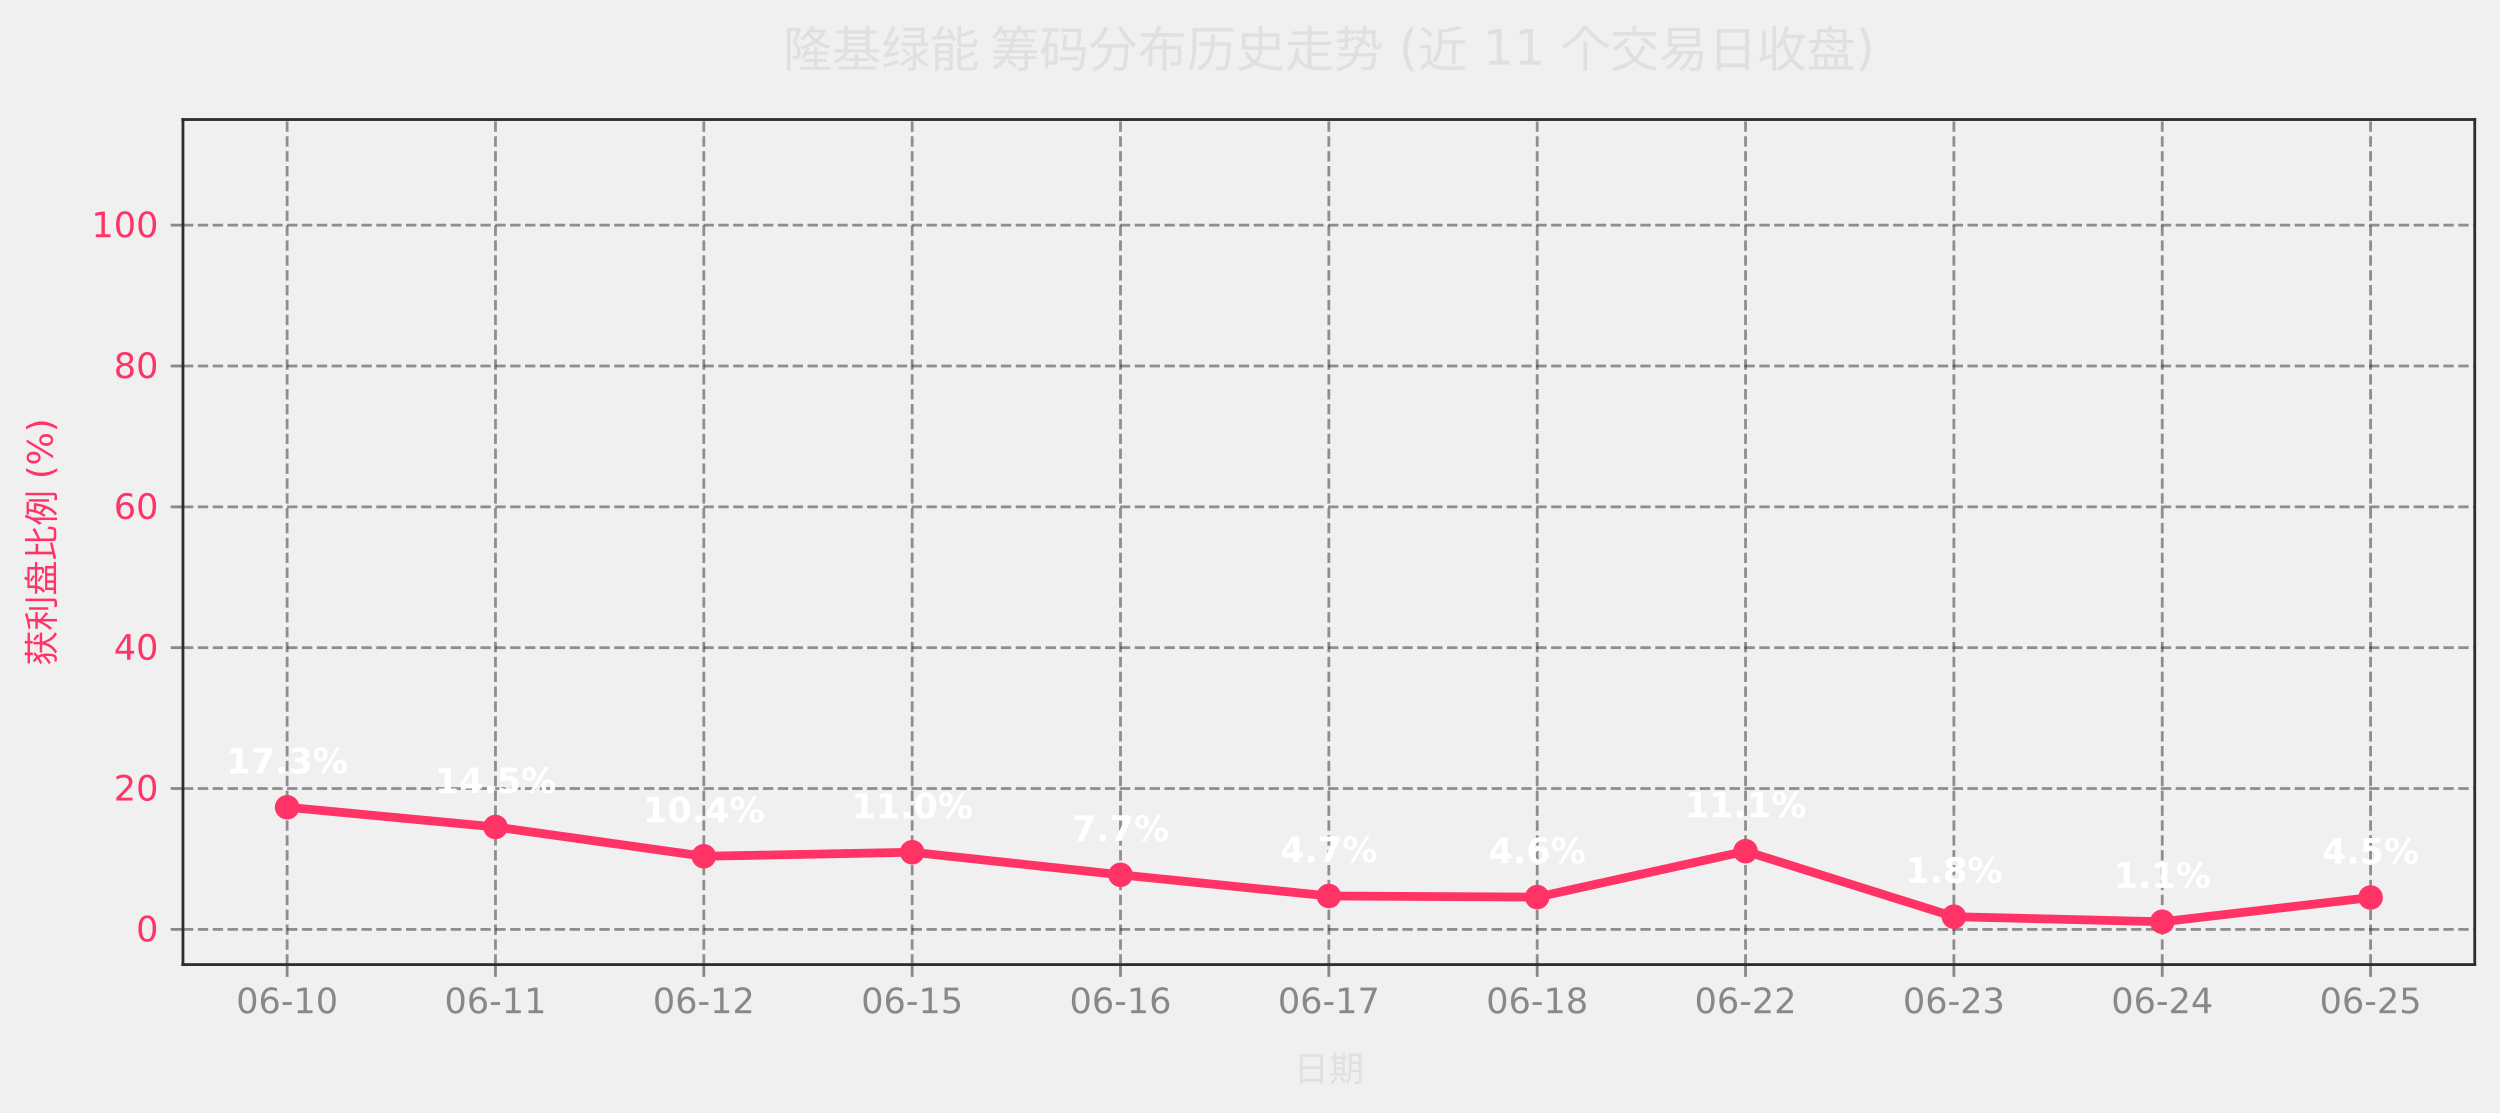
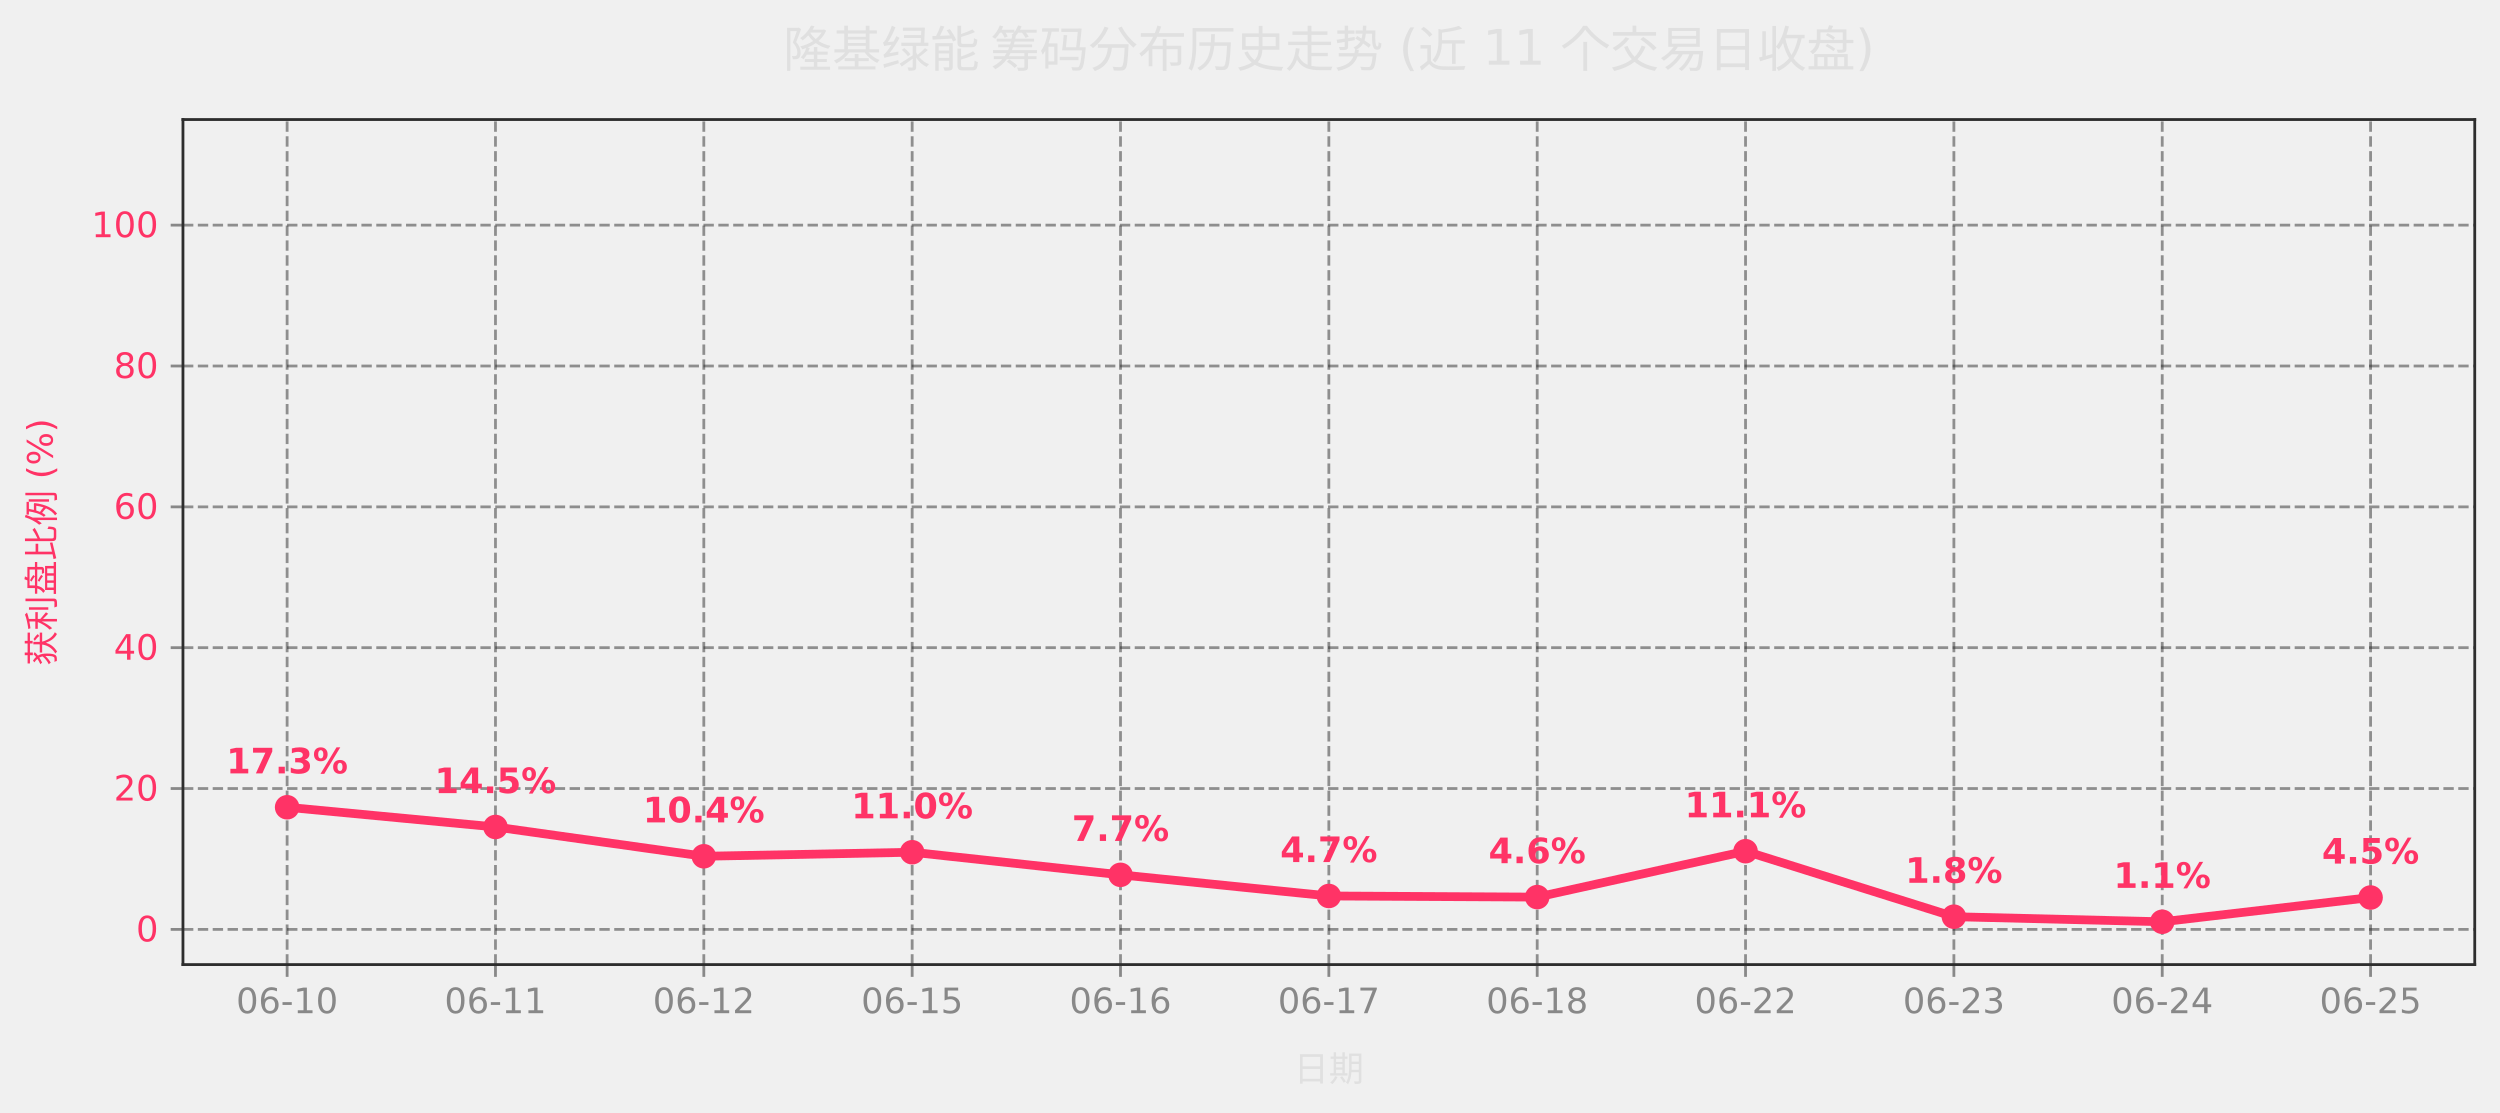
<svg xmlns="http://www.w3.org/2000/svg" xmlns:xlink="http://www.w3.org/1999/xlink" width="712.784pt" height="317.148pt" viewBox="0 0 712.784 317.148" version="1.1">
  <defs>
    <style type="text/css">*{stroke-linejoin: round; stroke-linecap: butt}</style>
  </defs>
  <g id="figure_1">
    <g id="patch_1">
      <path d="M 0 317.148  L 712.784 317.148  L 712.784 0  L 0 0  L 0 317.148  z " style="fill: none" />
    </g>
    <g id="axes_1">
      <g id="patch_2">
        <path d="M 52.163 275.017  L 705.584 275.017  L 705.584 34.08  L 52.163 34.08  L 52.163 275.017  z " style="fill: none" />
      </g>
      <g id="matplotlib.axis_1">
        <g id="xtick_1">
          <g id="line2d_1">
-             <path d="M 81.863 275.017  L 81.863 34.08  " clip-path="url(#pd6b772d16b)" style="fill: none; stroke-dasharray: 2.96,1.28; stroke-dashoffset: 0; stroke: #2d2d2d; stroke-opacity: 0.5; stroke-width: 0.8" />
+             <path d="M 81.863 275.017  L 81.863 34.08  " clip-path="url(#p261c3456a8)" style="fill: none; stroke-dasharray: 2.96,1.28; stroke-dashoffset: 0; stroke: #2d2d2d; stroke-opacity: 0.5; stroke-width: 0.8" />
          </g>
          <g id="line2d_2">
            <defs>
-               <path id="mdc11b3cb0f" d="M 0 0  L 0 3.5  " style="stroke: #888888; stroke-width: 0.8" />
+               <path id="m587b24ceb1" d="M 0 0  L 0 3.5  " style="stroke: #888888; stroke-width: 0.8" />
            </defs>
            <g>
-               <use xlink:href="#mdc11b3cb0f" x="81.863" y="275.017" style="fill: #888888; stroke: #888888; stroke-width: 0.8" />
+               <use xlink:href="#m587b24ceb1" x="81.863" y="275.017" style="fill: #888888; stroke: #888888; stroke-width: 0.8" />
            </g>
          </g>
          <g id="text_1">
            <text style="fill: #888888; font: 10px 'WenQuanYi Zen Hei', 'DejaVu Sans', 'Arial', sans-serif; text-anchor: middle" x="81.863" y="288.873" transform="rotate(-0 81.86347 288.8728)">06-10</text>
          </g>
        </g>
        <g id="xtick_2">
          <g id="line2d_3">
-             <path d="M 141.265 275.017  L 141.265 34.08  " clip-path="url(#pd6b772d16b)" style="fill: none; stroke-dasharray: 2.96,1.28; stroke-dashoffset: 0; stroke: #2d2d2d; stroke-opacity: 0.5; stroke-width: 0.8" />
+             <path d="M 141.265 275.017  L 141.265 34.08  " clip-path="url(#p261c3456a8)" style="fill: none; stroke-dasharray: 2.96,1.28; stroke-dashoffset: 0; stroke: #2d2d2d; stroke-opacity: 0.5; stroke-width: 0.8" />
          </g>
          <g id="line2d_4">
            <g>
-               <use xlink:href="#mdc11b3cb0f" x="141.265" y="275.017" style="fill: #888888; stroke: #888888; stroke-width: 0.8" />
+               <use xlink:href="#m587b24ceb1" x="141.265" y="275.017" style="fill: #888888; stroke: #888888; stroke-width: 0.8" />
            </g>
          </g>
          <g id="text_2">
            <text style="fill: #888888; font: 10px 'WenQuanYi Zen Hei', 'DejaVu Sans', 'Arial', sans-serif; text-anchor: middle" x="141.265" y="288.873" transform="rotate(-0 141.2654 288.8728)">06-11</text>
          </g>
        </g>
        <g id="xtick_3">
          <g id="line2d_5">
-             <path d="M 200.667 275.017  L 200.667 34.08  " clip-path="url(#pd6b772d16b)" style="fill: none; stroke-dasharray: 2.96,1.28; stroke-dashoffset: 0; stroke: #2d2d2d; stroke-opacity: 0.5; stroke-width: 0.8" />
+             <path d="M 200.667 275.017  L 200.667 34.08  " clip-path="url(#p261c3456a8)" style="fill: none; stroke-dasharray: 2.96,1.28; stroke-dashoffset: 0; stroke: #2d2d2d; stroke-opacity: 0.5; stroke-width: 0.8" />
          </g>
          <g id="line2d_6">
            <g>
-               <use xlink:href="#mdc11b3cb0f" x="200.667" y="275.017" style="fill: #888888; stroke: #888888; stroke-width: 0.8" />
+               <use xlink:href="#m587b24ceb1" x="200.667" y="275.017" style="fill: #888888; stroke: #888888; stroke-width: 0.8" />
            </g>
          </g>
          <g id="text_3">
            <text style="fill: #888888; font: 10px 'WenQuanYi Zen Hei', 'DejaVu Sans', 'Arial', sans-serif; text-anchor: middle" x="200.667" y="288.873" transform="rotate(-0 200.6673 288.8728)">06-12</text>
          </g>
        </g>
        <g id="xtick_4">
          <g id="line2d_7">
-             <path d="M 260.069 275.017  L 260.069 34.08  " clip-path="url(#pd6b772d16b)" style="fill: none; stroke-dasharray: 2.96,1.28; stroke-dashoffset: 0; stroke: #2d2d2d; stroke-opacity: 0.5; stroke-width: 0.8" />
+             <path d="M 260.069 275.017  L 260.069 34.08  " clip-path="url(#p261c3456a8)" style="fill: none; stroke-dasharray: 2.96,1.28; stroke-dashoffset: 0; stroke: #2d2d2d; stroke-opacity: 0.5; stroke-width: 0.8" />
          </g>
          <g id="line2d_8">
            <g>
-               <use xlink:href="#mdc11b3cb0f" x="260.069" y="275.017" style="fill: #888888; stroke: #888888; stroke-width: 0.8" />
+               <use xlink:href="#m587b24ceb1" x="260.069" y="275.017" style="fill: #888888; stroke: #888888; stroke-width: 0.8" />
            </g>
          </g>
          <g id="text_4">
            <text style="fill: #888888; font: 10px 'WenQuanYi Zen Hei', 'DejaVu Sans', 'Arial', sans-serif; text-anchor: middle" x="260.069" y="288.873" transform="rotate(-0 260.0693 288.8728)">06-15</text>
          </g>
        </g>
        <g id="xtick_5">
          <g id="line2d_9">
-             <path d="M 319.471 275.017  L 319.471 34.08  " clip-path="url(#pd6b772d16b)" style="fill: none; stroke-dasharray: 2.96,1.28; stroke-dashoffset: 0; stroke: #2d2d2d; stroke-opacity: 0.5; stroke-width: 0.8" />
+             <path d="M 319.471 275.017  L 319.471 34.08  " clip-path="url(#p261c3456a8)" style="fill: none; stroke-dasharray: 2.96,1.28; stroke-dashoffset: 0; stroke: #2d2d2d; stroke-opacity: 0.5; stroke-width: 0.8" />
          </g>
          <g id="line2d_10">
            <g>
-               <use xlink:href="#mdc11b3cb0f" x="319.471" y="275.017" style="fill: #888888; stroke: #888888; stroke-width: 0.8" />
+               <use xlink:href="#m587b24ceb1" x="319.471" y="275.017" style="fill: #888888; stroke: #888888; stroke-width: 0.8" />
            </g>
          </g>
          <g id="text_5">
            <text style="fill: #888888; font: 10px 'WenQuanYi Zen Hei', 'DejaVu Sans', 'Arial', sans-serif; text-anchor: middle" x="319.471" y="288.873" transform="rotate(-0 319.4712 288.8728)">06-16</text>
          </g>
        </g>
        <g id="xtick_6">
          <g id="line2d_11">
-             <path d="M 378.873 275.017  L 378.873 34.08  " clip-path="url(#pd6b772d16b)" style="fill: none; stroke-dasharray: 2.96,1.28; stroke-dashoffset: 0; stroke: #2d2d2d; stroke-opacity: 0.5; stroke-width: 0.8" />
+             <path d="M 378.873 275.017  L 378.873 34.08  " clip-path="url(#p261c3456a8)" style="fill: none; stroke-dasharray: 2.96,1.28; stroke-dashoffset: 0; stroke: #2d2d2d; stroke-opacity: 0.5; stroke-width: 0.8" />
          </g>
          <g id="line2d_12">
            <g>
-               <use xlink:href="#mdc11b3cb0f" x="378.873" y="275.017" style="fill: #888888; stroke: #888888; stroke-width: 0.8" />
+               <use xlink:href="#m587b24ceb1" x="378.873" y="275.017" style="fill: #888888; stroke: #888888; stroke-width: 0.8" />
            </g>
          </g>
          <g id="text_6">
            <text style="fill: #888888; font: 10px 'WenQuanYi Zen Hei', 'DejaVu Sans', 'Arial', sans-serif; text-anchor: middle" x="378.873" y="288.873" transform="rotate(-0 378.8731 288.8728)">06-17</text>
          </g>
        </g>
        <g id="xtick_7">
          <g id="line2d_13">
-             <path d="M 438.275 275.017  L 438.275 34.08  " clip-path="url(#pd6b772d16b)" style="fill: none; stroke-dasharray: 2.96,1.28; stroke-dashoffset: 0; stroke: #2d2d2d; stroke-opacity: 0.5; stroke-width: 0.8" />
+             <path d="M 438.275 275.017  L 438.275 34.08  " clip-path="url(#p261c3456a8)" style="fill: none; stroke-dasharray: 2.96,1.28; stroke-dashoffset: 0; stroke: #2d2d2d; stroke-opacity: 0.5; stroke-width: 0.8" />
          </g>
          <g id="line2d_14">
            <g>
-               <use xlink:href="#mdc11b3cb0f" x="438.275" y="275.017" style="fill: #888888; stroke: #888888; stroke-width: 0.8" />
+               <use xlink:href="#m587b24ceb1" x="438.275" y="275.017" style="fill: #888888; stroke: #888888; stroke-width: 0.8" />
            </g>
          </g>
          <g id="text_7">
            <text style="fill: #888888; font: 10px 'WenQuanYi Zen Hei', 'DejaVu Sans', 'Arial', sans-serif; text-anchor: middle" x="438.275" y="288.873" transform="rotate(-0 438.2751 288.8728)">06-18</text>
          </g>
        </g>
        <g id="xtick_8">
          <g id="line2d_15">
-             <path d="M 497.677 275.017  L 497.677 34.08  " clip-path="url(#pd6b772d16b)" style="fill: none; stroke-dasharray: 2.96,1.28; stroke-dashoffset: 0; stroke: #2d2d2d; stroke-opacity: 0.5; stroke-width: 0.8" />
+             <path d="M 497.677 275.017  L 497.677 34.08  " clip-path="url(#p261c3456a8)" style="fill: none; stroke-dasharray: 2.96,1.28; stroke-dashoffset: 0; stroke: #2d2d2d; stroke-opacity: 0.5; stroke-width: 0.8" />
          </g>
          <g id="line2d_16">
            <g>
-               <use xlink:href="#mdc11b3cb0f" x="497.677" y="275.017" style="fill: #888888; stroke: #888888; stroke-width: 0.8" />
+               <use xlink:href="#m587b24ceb1" x="497.677" y="275.017" style="fill: #888888; stroke: #888888; stroke-width: 0.8" />
            </g>
          </g>
          <g id="text_8">
            <text style="fill: #888888; font: 10px 'WenQuanYi Zen Hei', 'DejaVu Sans', 'Arial', sans-serif; text-anchor: middle" x="497.677" y="288.873" transform="rotate(-0 497.677 288.8728)">06-22</text>
          </g>
        </g>
        <g id="xtick_9">
          <g id="line2d_17">
-             <path d="M 557.079 275.017  L 557.079 34.08  " clip-path="url(#pd6b772d16b)" style="fill: none; stroke-dasharray: 2.96,1.28; stroke-dashoffset: 0; stroke: #2d2d2d; stroke-opacity: 0.5; stroke-width: 0.8" />
+             <path d="M 557.079 275.017  L 557.079 34.08  " clip-path="url(#p261c3456a8)" style="fill: none; stroke-dasharray: 2.96,1.28; stroke-dashoffset: 0; stroke: #2d2d2d; stroke-opacity: 0.5; stroke-width: 0.8" />
          </g>
          <g id="line2d_18">
            <g>
-               <use xlink:href="#mdc11b3cb0f" x="557.079" y="275.017" style="fill: #888888; stroke: #888888; stroke-width: 0.8" />
+               <use xlink:href="#m587b24ceb1" x="557.079" y="275.017" style="fill: #888888; stroke: #888888; stroke-width: 0.8" />
            </g>
          </g>
          <g id="text_9">
            <text style="fill: #888888; font: 10px 'WenQuanYi Zen Hei', 'DejaVu Sans', 'Arial', sans-serif; text-anchor: middle" x="557.079" y="288.873" transform="rotate(-0 557.0789 288.8728)">06-23</text>
          </g>
        </g>
        <g id="xtick_10">
          <g id="line2d_19">
-             <path d="M 616.481 275.017  L 616.481 34.08  " clip-path="url(#pd6b772d16b)" style="fill: none; stroke-dasharray: 2.96,1.28; stroke-dashoffset: 0; stroke: #2d2d2d; stroke-opacity: 0.5; stroke-width: 0.8" />
+             <path d="M 616.481 275.017  L 616.481 34.08  " clip-path="url(#p261c3456a8)" style="fill: none; stroke-dasharray: 2.96,1.28; stroke-dashoffset: 0; stroke: #2d2d2d; stroke-opacity: 0.5; stroke-width: 0.8" />
          </g>
          <g id="line2d_20">
            <g>
-               <use xlink:href="#mdc11b3cb0f" x="616.481" y="275.017" style="fill: #888888; stroke: #888888; stroke-width: 0.8" />
+               <use xlink:href="#m587b24ceb1" x="616.481" y="275.017" style="fill: #888888; stroke: #888888; stroke-width: 0.8" />
            </g>
          </g>
          <g id="text_10">
            <text style="fill: #888888; font: 10px 'WenQuanYi Zen Hei', 'DejaVu Sans', 'Arial', sans-serif; text-anchor: middle" x="616.481" y="288.873" transform="rotate(-0 616.4809 288.8728)">06-24</text>
          </g>
        </g>
        <g id="xtick_11">
          <g id="line2d_21">
-             <path d="M 675.883 275.017  L 675.883 34.08  " clip-path="url(#pd6b772d16b)" style="fill: none; stroke-dasharray: 2.96,1.28; stroke-dashoffset: 0; stroke: #2d2d2d; stroke-opacity: 0.5; stroke-width: 0.8" />
+             <path d="M 675.883 275.017  L 675.883 34.08  " clip-path="url(#p261c3456a8)" style="fill: none; stroke-dasharray: 2.96,1.28; stroke-dashoffset: 0; stroke: #2d2d2d; stroke-opacity: 0.5; stroke-width: 0.8" />
          </g>
          <g id="line2d_22">
            <g>
-               <use xlink:href="#mdc11b3cb0f" x="675.883" y="275.017" style="fill: #888888; stroke: #888888; stroke-width: 0.8" />
+               <use xlink:href="#m587b24ceb1" x="675.883" y="275.017" style="fill: #888888; stroke: #888888; stroke-width: 0.8" />
            </g>
          </g>
          <g id="text_11">
            <text style="fill: #888888; font: 10px 'WenQuanYi Zen Hei', 'DejaVu Sans', 'Arial', sans-serif; text-anchor: middle" x="675.883" y="288.873" transform="rotate(-0 675.8828 288.8728)">06-25</text>
          </g>
        </g>
        <g id="text_12">
          <text style="fill: #e0e0e0; font: 10px 'WenQuanYi Zen Hei', 'DejaVu Sans', 'Arial', sans-serif; text-anchor: middle" x="378.873" y="308.287" transform="rotate(-0 378.8731 308.2869)">日期</text>
        </g>
      </g>
      <g id="matplotlib.axis_2">
        <g id="ytick_1">
          <g id="line2d_23">
-             <path d="M 52.163 264.978  L 705.584 264.978  " clip-path="url(#pd6b772d16b)" style="fill: none; stroke-dasharray: 2.96,1.28; stroke-dashoffset: 0; stroke: #2d2d2d; stroke-opacity: 0.5; stroke-width: 0.8" />
+             <path d="M 52.163 264.978  L 705.584 264.978  " clip-path="url(#p261c3456a8)" style="fill: none; stroke-dasharray: 2.96,1.28; stroke-dashoffset: 0; stroke: #2d2d2d; stroke-opacity: 0.5; stroke-width: 0.8" />
          </g>
          <g id="line2d_24">
            <defs>
-               <path id="m39957e4340" d="M 0 0  L -3.5 0  " style="stroke: #888888; stroke-width: 0.8" />
+               <path id="m1949c0fa2a" d="M 0 0  L -3.5 0  " style="stroke: #888888; stroke-width: 0.8" />
            </defs>
            <g>
-               <use xlink:href="#m39957e4340" x="52.163" y="264.978" style="fill: #888888; stroke: #888888; stroke-width: 0.8" />
+               <use xlink:href="#m1949c0fa2a" x="52.163" y="264.978" style="fill: #888888; stroke: #888888; stroke-width: 0.8" />
            </g>
          </g>
          <g id="text_13">
            <text style="fill: #ff3366; font: 10px 'WenQuanYi Zen Hei', 'DejaVu Sans', 'Arial', sans-serif; text-anchor: end" x="45.163" y="268.406" transform="rotate(-0 45.1625 268.4057)">0</text>
          </g>
        </g>
        <g id="ytick_2">
          <g id="line2d_25">
-             <path d="M 52.163 224.822  L 705.584 224.822  " clip-path="url(#pd6b772d16b)" style="fill: none; stroke-dasharray: 2.96,1.28; stroke-dashoffset: 0; stroke: #2d2d2d; stroke-opacity: 0.5; stroke-width: 0.8" />
+             <path d="M 52.163 224.822  L 705.584 224.822  " clip-path="url(#p261c3456a8)" style="fill: none; stroke-dasharray: 2.96,1.28; stroke-dashoffset: 0; stroke: #2d2d2d; stroke-opacity: 0.5; stroke-width: 0.8" />
          </g>
          <g id="line2d_26">
            <g>
-               <use xlink:href="#m39957e4340" x="52.163" y="224.822" style="fill: #888888; stroke: #888888; stroke-width: 0.8" />
+               <use xlink:href="#m1949c0fa2a" x="52.163" y="224.822" style="fill: #888888; stroke: #888888; stroke-width: 0.8" />
            </g>
          </g>
          <g id="text_14">
            <text style="fill: #ff3366; font: 10px 'WenQuanYi Zen Hei', 'DejaVu Sans', 'Arial', sans-serif; text-anchor: end" x="45.163" y="228.25" transform="rotate(-0 45.1625 228.2496)">20</text>
          </g>
        </g>
        <g id="ytick_3">
          <g id="line2d_27">
-             <path d="M 52.163 184.665  L 705.584 184.665  " clip-path="url(#pd6b772d16b)" style="fill: none; stroke-dasharray: 2.96,1.28; stroke-dashoffset: 0; stroke: #2d2d2d; stroke-opacity: 0.5; stroke-width: 0.8" />
+             <path d="M 52.163 184.665  L 705.584 184.665  " clip-path="url(#p261c3456a8)" style="fill: none; stroke-dasharray: 2.96,1.28; stroke-dashoffset: 0; stroke: #2d2d2d; stroke-opacity: 0.5; stroke-width: 0.8" />
          </g>
          <g id="line2d_28">
            <g>
-               <use xlink:href="#m39957e4340" x="52.163" y="184.665" style="fill: #888888; stroke: #888888; stroke-width: 0.8" />
+               <use xlink:href="#m1949c0fa2a" x="52.163" y="184.665" style="fill: #888888; stroke: #888888; stroke-width: 0.8" />
            </g>
          </g>
          <g id="text_15">
            <text style="fill: #ff3366; font: 10px 'WenQuanYi Zen Hei', 'DejaVu Sans', 'Arial', sans-serif; text-anchor: end" x="45.163" y="188.094" transform="rotate(-0 45.1625 188.0936)">40</text>
          </g>
        </g>
        <g id="ytick_4">
          <g id="line2d_29">
-             <path d="M 52.163 144.509  L 705.584 144.509  " clip-path="url(#pd6b772d16b)" style="fill: none; stroke-dasharray: 2.96,1.28; stroke-dashoffset: 0; stroke: #2d2d2d; stroke-opacity: 0.5; stroke-width: 0.8" />
+             <path d="M 52.163 144.509  L 705.584 144.509  " clip-path="url(#p261c3456a8)" style="fill: none; stroke-dasharray: 2.96,1.28; stroke-dashoffset: 0; stroke: #2d2d2d; stroke-opacity: 0.5; stroke-width: 0.8" />
          </g>
          <g id="line2d_30">
            <g>
-               <use xlink:href="#m39957e4340" x="52.163" y="144.509" style="fill: #888888; stroke: #888888; stroke-width: 0.8" />
+               <use xlink:href="#m1949c0fa2a" x="52.163" y="144.509" style="fill: #888888; stroke: #888888; stroke-width: 0.8" />
            </g>
          </g>
          <g id="text_16">
            <text style="fill: #ff3366; font: 10px 'WenQuanYi Zen Hei', 'DejaVu Sans', 'Arial', sans-serif; text-anchor: end" x="45.163" y="147.938" transform="rotate(-0 45.1625 147.9376)">60</text>
          </g>
        </g>
        <g id="ytick_5">
          <g id="line2d_31">
-             <path d="M 52.163 104.353  L 705.584 104.353  " clip-path="url(#pd6b772d16b)" style="fill: none; stroke-dasharray: 2.96,1.28; stroke-dashoffset: 0; stroke: #2d2d2d; stroke-opacity: 0.5; stroke-width: 0.8" />
+             <path d="M 52.163 104.353  L 705.584 104.353  " clip-path="url(#p261c3456a8)" style="fill: none; stroke-dasharray: 2.96,1.28; stroke-dashoffset: 0; stroke: #2d2d2d; stroke-opacity: 0.5; stroke-width: 0.8" />
          </g>
          <g id="line2d_32">
            <g>
-               <use xlink:href="#m39957e4340" x="52.163" y="104.353" style="fill: #888888; stroke: #888888; stroke-width: 0.8" />
+               <use xlink:href="#m1949c0fa2a" x="52.163" y="104.353" style="fill: #888888; stroke: #888888; stroke-width: 0.8" />
            </g>
          </g>
          <g id="text_17">
            <text style="fill: #ff3366; font: 10px 'WenQuanYi Zen Hei', 'DejaVu Sans', 'Arial', sans-serif; text-anchor: end" x="45.163" y="107.782" transform="rotate(-0 45.1625 107.7815)">80</text>
          </g>
        </g>
        <g id="ytick_6">
          <g id="line2d_33">
-             <path d="M 52.163 64.197  L 705.584 64.197  " clip-path="url(#pd6b772d16b)" style="fill: none; stroke-dasharray: 2.96,1.28; stroke-dashoffset: 0; stroke: #2d2d2d; stroke-opacity: 0.5; stroke-width: 0.8" />
+             <path d="M 52.163 64.197  L 705.584 64.197  " clip-path="url(#p261c3456a8)" style="fill: none; stroke-dasharray: 2.96,1.28; stroke-dashoffset: 0; stroke: #2d2d2d; stroke-opacity: 0.5; stroke-width: 0.8" />
          </g>
          <g id="line2d_34">
            <g>
-               <use xlink:href="#m39957e4340" x="52.163" y="64.197" style="fill: #888888; stroke: #888888; stroke-width: 0.8" />
+               <use xlink:href="#m1949c0fa2a" x="52.163" y="64.197" style="fill: #888888; stroke: #888888; stroke-width: 0.8" />
            </g>
          </g>
          <g id="text_18">
            <text style="fill: #ff3366; font: 10px 'WenQuanYi Zen Hei', 'DejaVu Sans', 'Arial', sans-serif; text-anchor: end" x="45.163" y="67.625" transform="rotate(-0 45.1625 67.62547)">100</text>
          </g>
        </g>
        <g id="text_19">
          <text style="fill: #ff3366; font: 10px 'WenQuanYi Zen Hei', 'DejaVu Sans', 'Arial', sans-serif; text-anchor: middle" x="15.463" y="154.548" transform="rotate(-90 15.4625 154.5484)">获利盘比例 (%)</text>
        </g>
      </g>
      <g id="line2d_35">
-         <path d="M 81.863 230.162  L 141.265 235.786  L 200.667 244.135  L 260.069 242.984  L 319.471 249.427  L 378.873 255.455  L 438.275 255.776  L 497.677 242.691  L 557.079 261.364  L 616.481 262.811  L 675.883 255.894  " clip-path="url(#pd6b772d16b)" style="fill: none; stroke: #ff3366; stroke-width: 2.5; stroke-linecap: square" />
+         <path d="M 81.863 230.162  L 141.265 235.786  L 200.667 244.135  L 260.069 242.984  L 319.471 249.427  L 378.873 255.455  L 438.275 255.776  L 497.677 242.691  L 557.079 261.364  L 616.481 262.811  L 675.883 255.894  " clip-path="url(#p261c3456a8)" style="fill: none; stroke: #ff3366; stroke-width: 2.5; stroke-linecap: square" />
        <defs>
-           <path id="mcc7f813acf" d="M 0 3  C 0.796 3 1.559 2.684 2.121 2.121  C 2.684 1.559 3 0.796 3 0  C 3 -0.796 2.684 -1.559 2.121 -2.121  C 1.559 -2.684 0.796 -3 0 -3  C -0.796 -3 -1.559 -2.684 -2.121 -2.121  C -2.684 -1.559 -3 -0.796 -3 0  C -3 0.796 -2.684 1.559 -2.121 2.121  C -1.559 2.684 -0.796 3 0 3  z " style="stroke: #ff3366" />
+           <path id="mec18d77318" d="M 0 3  C 0.796 3 1.559 2.684 2.121 2.121  C 2.684 1.559 3 0.796 3 0  C 3 -0.796 2.684 -1.559 2.121 -2.121  C 1.559 -2.684 0.796 -3 0 -3  C -0.796 -3 -1.559 -2.684 -2.121 -2.121  C -2.684 -1.559 -3 -0.796 -3 0  C -3 0.796 -2.684 1.559 -2.121 2.121  C -1.559 2.684 -0.796 3 0 3  z " style="stroke: #ff3366" />
        </defs>
-         <g clip-path="url(#pd6b772d16b)">
-           <use xlink:href="#mcc7f813acf" x="81.863" y="230.162" style="fill: #ff3366; stroke: #ff3366" />
-           <use xlink:href="#mcc7f813acf" x="141.265" y="235.786" style="fill: #ff3366; stroke: #ff3366" />
-           <use xlink:href="#mcc7f813acf" x="200.667" y="244.135" style="fill: #ff3366; stroke: #ff3366" />
-           <use xlink:href="#mcc7f813acf" x="260.069" y="242.984" style="fill: #ff3366; stroke: #ff3366" />
-           <use xlink:href="#mcc7f813acf" x="319.471" y="249.427" style="fill: #ff3366; stroke: #ff3366" />
-           <use xlink:href="#mcc7f813acf" x="378.873" y="255.455" style="fill: #ff3366; stroke: #ff3366" />
-           <use xlink:href="#mcc7f813acf" x="438.275" y="255.776" style="fill: #ff3366; stroke: #ff3366" />
-           <use xlink:href="#mcc7f813acf" x="497.677" y="242.691" style="fill: #ff3366; stroke: #ff3366" />
-           <use xlink:href="#mcc7f813acf" x="557.079" y="261.364" style="fill: #ff3366; stroke: #ff3366" />
-           <use xlink:href="#mcc7f813acf" x="616.481" y="262.811" style="fill: #ff3366; stroke: #ff3366" />
-           <use xlink:href="#mcc7f813acf" x="675.883" y="255.894" style="fill: #ff3366; stroke: #ff3366" />
+         <g clip-path="url(#p261c3456a8)">
+           <use xlink:href="#mec18d77318" x="81.863" y="230.162" style="fill: #ff3366; stroke: #ff3366" />
+           <use xlink:href="#mec18d77318" x="141.265" y="235.786" style="fill: #ff3366; stroke: #ff3366" />
+           <use xlink:href="#mec18d77318" x="200.667" y="244.135" style="fill: #ff3366; stroke: #ff3366" />
+           <use xlink:href="#mec18d77318" x="260.069" y="242.984" style="fill: #ff3366; stroke: #ff3366" />
+           <use xlink:href="#mec18d77318" x="319.471" y="249.427" style="fill: #ff3366; stroke: #ff3366" />
+           <use xlink:href="#mec18d77318" x="378.873" y="255.455" style="fill: #ff3366; stroke: #ff3366" />
+           <use xlink:href="#mec18d77318" x="438.275" y="255.776" style="fill: #ff3366; stroke: #ff3366" />
+           <use xlink:href="#mec18d77318" x="497.677" y="242.691" style="fill: #ff3366; stroke: #ff3366" />
+           <use xlink:href="#mec18d77318" x="557.079" y="261.364" style="fill: #ff3366; stroke: #ff3366" />
+           <use xlink:href="#mec18d77318" x="616.481" y="262.811" style="fill: #ff3366; stroke: #ff3366" />
+           <use xlink:href="#mec18d77318" x="675.883" y="255.894" style="fill: #ff3366; stroke: #ff3366" />
        </g>
      </g>
      <g id="patch_3">
        <path d="M 52.163 275.017  L 52.163 34.08  " style="fill: none; stroke: #2d2d2d; stroke-width: 0.8; stroke-linejoin: miter; stroke-linecap: square" />
      </g>
      <g id="patch_4">
        <path d="M 705.584 275.017  L 705.584 34.08  " style="fill: none; stroke: #2d2d2d; stroke-width: 0.8; stroke-linejoin: miter; stroke-linecap: square" />
      </g>
      <g id="patch_5">
        <path d="M 52.163 275.017  L 705.584 275.017  " style="fill: none; stroke: #2d2d2d; stroke-width: 0.8; stroke-linejoin: miter; stroke-linecap: square" />
      </g>
      <g id="patch_6">
        <path d="M 52.163 34.08  L 705.584 34.08  " style="fill: none; stroke: #2d2d2d; stroke-width: 0.8; stroke-linejoin: miter; stroke-linecap: square" />
      </g>
      <g id="text_20">
-         <text style="fill: #ffffff; font: 700 10px 'WenQuanYi Zen Hei', 'DejaVu Sans', 'Arial', sans-serif; text-anchor: middle" x="81.863" y="220.501" transform="rotate(-0 81.86347 220.5013)">17.3%</text>
+         <text style="fill: #ff3366; font: 700 10px 'WenQuanYi Zen Hei', 'DejaVu Sans', 'Arial', sans-serif; text-anchor: middle" x="81.863" y="220.501" transform="rotate(-0 81.86347 220.5013)">17.3%</text>
      </g>
      <g id="text_21">
-         <text style="fill: #ffffff; font: 700 10px 'WenQuanYi Zen Hei', 'DejaVu Sans', 'Arial', sans-serif; text-anchor: middle" x="141.265" y="226.125" transform="rotate(-0 141.2654 226.1252)">14.5%</text>
+         <text style="fill: #ff3366; font: 700 10px 'WenQuanYi Zen Hei', 'DejaVu Sans', 'Arial', sans-serif; text-anchor: middle" x="141.265" y="226.125" transform="rotate(-0 141.2654 226.1252)">14.5%</text>
      </g>
      <g id="text_22">
-         <text style="fill: #ffffff; font: 700 10px 'WenQuanYi Zen Hei', 'DejaVu Sans', 'Arial', sans-serif; text-anchor: middle" x="200.667" y="234.474" transform="rotate(-0 200.6673 234.4736)">10.4%</text>
+         <text style="fill: #ff3366; font: 700 10px 'WenQuanYi Zen Hei', 'DejaVu Sans', 'Arial', sans-serif; text-anchor: middle" x="200.667" y="234.474" transform="rotate(-0 200.6673 234.4736)">10.4%</text>
      </g>
      <g id="text_23">
-         <text style="fill: #ffffff; font: 700 10px 'WenQuanYi Zen Hei', 'DejaVu Sans', 'Arial', sans-serif; text-anchor: middle" x="260.069" y="233.323" transform="rotate(-0 260.0693 233.3232)">11.0%</text>
+         <text style="fill: #ff3366; font: 700 10px 'WenQuanYi Zen Hei', 'DejaVu Sans', 'Arial', sans-serif; text-anchor: middle" x="260.069" y="233.323" transform="rotate(-0 260.0693 233.3232)">11.0%</text>
      </g>
      <g id="text_24">
-         <text style="fill: #ffffff; font: 700 10px 'WenQuanYi Zen Hei', 'DejaVu Sans', 'Arial', sans-serif; text-anchor: middle" x="319.471" y="239.766" transform="rotate(-0 319.4712 239.7662)">7.7%</text>
+         <text style="fill: #ff3366; font: 700 10px 'WenQuanYi Zen Hei', 'DejaVu Sans', 'Arial', sans-serif; text-anchor: middle" x="319.471" y="239.766" transform="rotate(-0 319.4712 239.7662)">7.7%</text>
      </g>
      <g id="text_25">
-         <text style="fill: #ffffff; font: 700 10px 'WenQuanYi Zen Hei', 'DejaVu Sans', 'Arial', sans-serif; text-anchor: middle" x="378.873" y="245.794" transform="rotate(-0 378.8731 245.7936)">4.7%</text>
+         <text style="fill: #ff3366; font: 700 10px 'WenQuanYi Zen Hei', 'DejaVu Sans', 'Arial', sans-serif; text-anchor: middle" x="378.873" y="245.794" transform="rotate(-0 378.8731 245.7936)">4.7%</text>
      </g>
      <g id="text_26">
-         <text style="fill: #ffffff; font: 700 10px 'WenQuanYi Zen Hei', 'DejaVu Sans', 'Arial', sans-serif; text-anchor: middle" x="438.275" y="246.115" transform="rotate(-0 438.2751 246.1149)">4.6%</text>
+         <text style="fill: #ff3366; font: 700 10px 'WenQuanYi Zen Hei', 'DejaVu Sans', 'Arial', sans-serif; text-anchor: middle" x="438.275" y="246.115" transform="rotate(-0 438.2751 246.1149)">4.6%</text>
      </g>
      <g id="text_27">
-         <text style="fill: #ffffff; font: 700 10px 'WenQuanYi Zen Hei', 'DejaVu Sans', 'Arial', sans-serif; text-anchor: middle" x="497.677" y="233.03" transform="rotate(-0 497.677 233.03)">11.1%</text>
+         <text style="fill: #ff3366; font: 700 10px 'WenQuanYi Zen Hei', 'DejaVu Sans', 'Arial', sans-serif; text-anchor: middle" x="497.677" y="233.03" transform="rotate(-0 497.677 233.03)">11.1%</text>
      </g>
      <g id="text_28">
-         <text style="fill: #ffffff; font: 700 10px 'WenQuanYi Zen Hei', 'DejaVu Sans', 'Arial', sans-serif; text-anchor: middle" x="557.079" y="251.703" transform="rotate(-0 557.0789 251.7026)">1.8%</text>
+         <text style="fill: #ff3366; font: 700 10px 'WenQuanYi Zen Hei', 'DejaVu Sans', 'Arial', sans-serif; text-anchor: middle" x="557.079" y="251.703" transform="rotate(-0 557.0789 251.7026)">1.8%</text>
      </g>
      <g id="text_29">
-         <text style="fill: #ffffff; font: 700 10px 'WenQuanYi Zen Hei', 'DejaVu Sans', 'Arial', sans-serif; text-anchor: middle" x="616.481" y="253.15" transform="rotate(-0 616.4809 253.1502)">1.1%</text>
+         <text style="fill: #ff3366; font: 700 10px 'WenQuanYi Zen Hei', 'DejaVu Sans', 'Arial', sans-serif; text-anchor: middle" x="616.481" y="253.15" transform="rotate(-0 616.4809 253.1502)">1.1%</text>
      </g>
      <g id="text_30">
-         <text style="fill: #ffffff; font: 700 10px 'WenQuanYi Zen Hei', 'DejaVu Sans', 'Arial', sans-serif; text-anchor: middle" x="675.883" y="246.233" transform="rotate(-0 675.8828 246.2333)">4.5%</text>
+         <text style="fill: #ff3366; font: 700 10px 'WenQuanYi Zen Hei', 'DejaVu Sans', 'Arial', sans-serif; text-anchor: middle" x="675.883" y="246.233" transform="rotate(-0 675.8828 246.2333)">4.5%</text>
      </g>
      <g id="text_31">
        <text style="fill: #e0e0e0; font: 14px 'WenQuanYi Zen Hei', 'DejaVu Sans', 'Arial', sans-serif; text-anchor: middle" x="378.873" y="19.08" transform="rotate(-0 378.8731 19.08031)">隆基绿能 筹码分布历史走势 (近 11 个交易日收盘)</text>
      </g>
    </g>
  </g>
  <defs>
-     <clipPath id="pd6b772d16b">
+     <clipPath id="p261c3456a8">
      <rect x="52.163" y="34.08" width="653.421" height="240.936" />
    </clipPath>
  </defs>
</svg>
